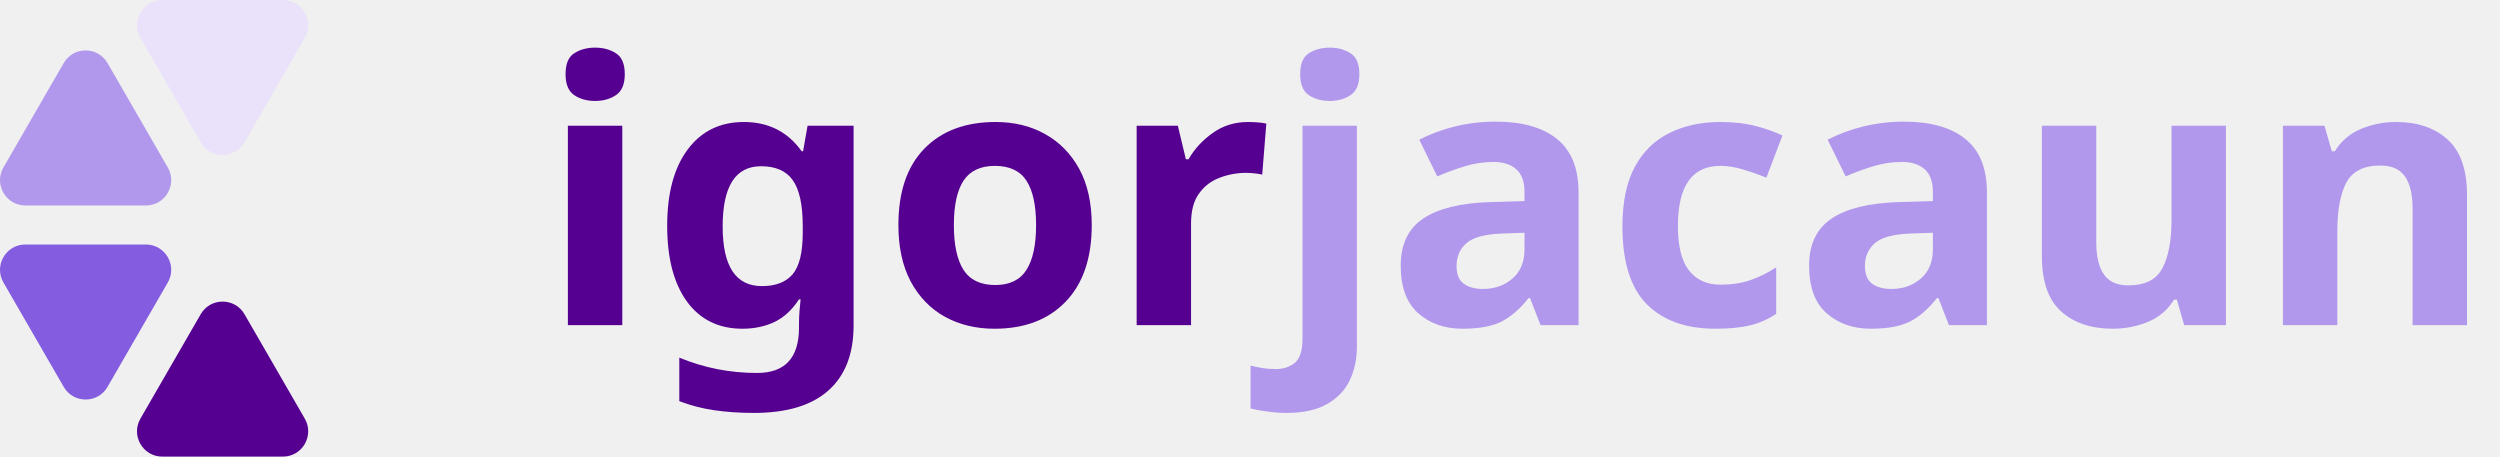
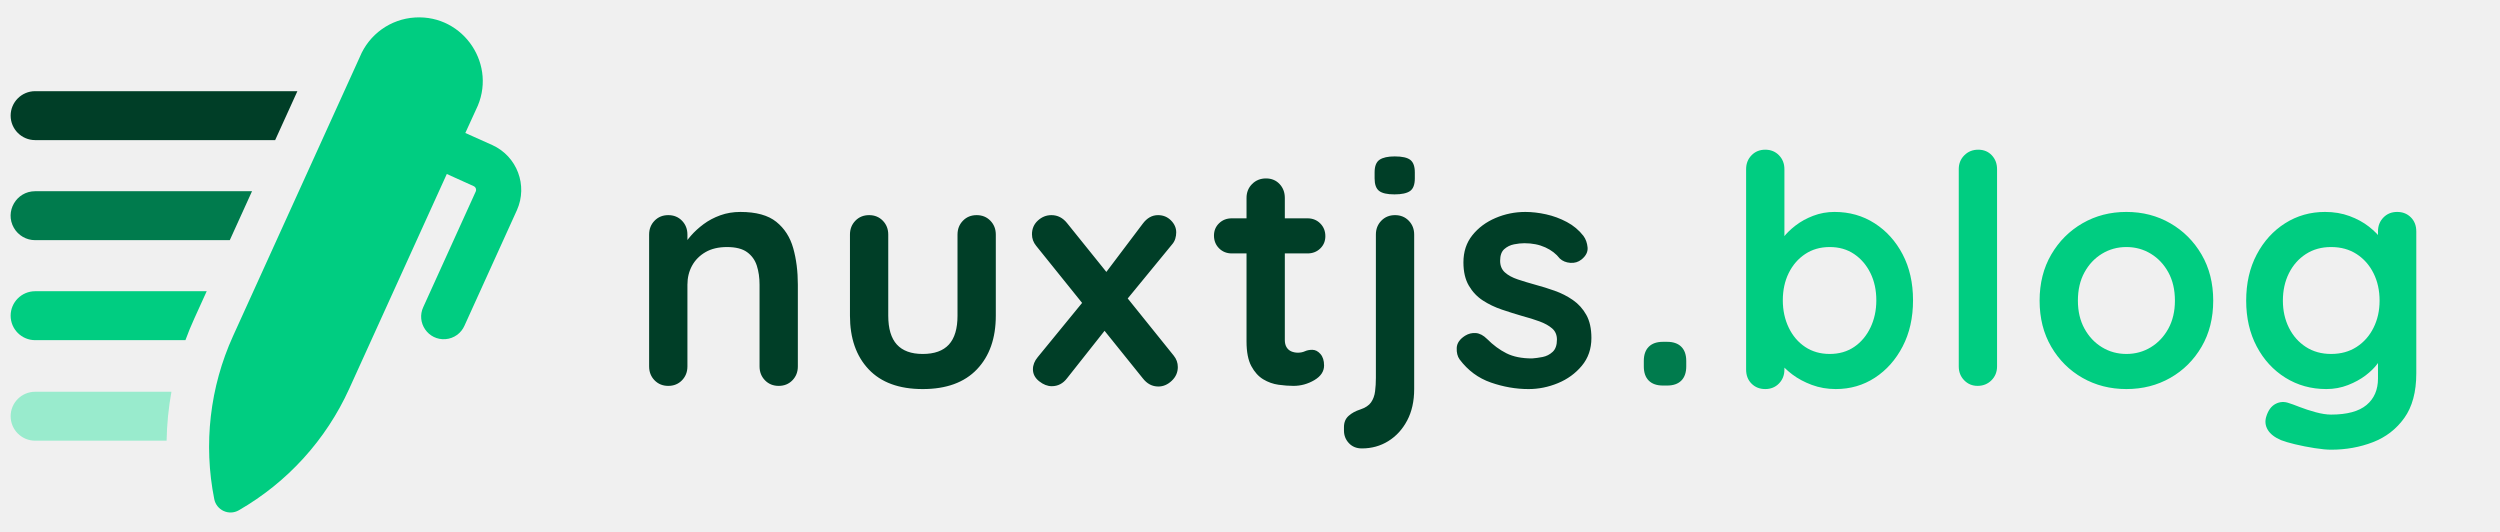
- <svg xmlns="http://www.w3.org/2000/svg" width="219" height="40" viewBox="0 0 219 40" fill="none" version="1.1" id="svg21">
-   <defs id="defs19">
-     <clipPath id="clip0">
-       <rect width="219" height="40" fill="white" id="rect16" />
-     </clipPath>
-   </defs>
-   <g id="g924" transform="matrix(1,0,0,-1,-1.7367846e-7,39.9987)">
-     <path d="M 14.7,15.254 C 15.553,16.732 14.486,18.58 12.78,18.58 H 2.22 c -1.707,0 -2.773,-1.848 -1.92,-3.326 L 5.58,6.109 c 0.853,-1.478 2.987,-1.478 3.84,0 z" fill="#00cd81" id="path2-7" style="fill:#845ce0;fill-opacity:1" />
-     <path d="m 17.58,27.529 c 0.853,-1.478 2.986,-1.478 3.84,0 l 5.28,9.145 c 0.853,1.478 -0.213,3.325 -1.92,3.325 H 14.22 c -1.707,0 -2.773,-1.847 -1.92,-3.325 z" fill="#e6faf2" id="path4-8" style="fill:#eae2fa;fill-opacity:1" />
-     <path d="m 21.42,12.47 c -0.853,1.478 -2.986,1.478 -3.84,0 L 12.3,3.325 C 11.447,1.847 12.514,0 14.22,0 h 10.56 c 1.707,0 2.773,1.847 1.92,3.325 z" fill="#007b4d" id="path6-4" style="fill:#550091;fill-opacity:1" />
-     <path d="m 12.78,22 c 1.707,0 2.773,1.848 1.92,3.326 l -5.28,9.146 c -0.853,1.478 -2.987,1.478 -3.84,0 L 0.3,25.326 C -0.553,23.848 0.514,22 2.22,22 Z" fill="#99ebcd" id="path8-4" style="fill:#b198ec;fill-opacity:1" />
-   </g>
-   <text xml:space="preserve" style="font-style:normal;font-variant:normal;font-weight:600;font-stretch:normal;font-size:32px;line-height:1.25;font-family:'Segoe UI';-inkscape-font-specification:'Segoe UI, Semi-Bold';font-variant-ligatures:normal;font-variant-caps:normal;font-variant-numeric:normal;font-variant-east-asian:normal;fill:#550091;fill-opacity:1;stroke:none" x="47.245" y="28.484" id="text943">
-     <tspan id="tspan941" x="47.245" y="28.484">igor<tspan style="fill:#b198ec;fill-opacity:1" id="tspan945">jacauna</tspan>
-     </tspan>
-   </text>
+ <svg xmlns="http://www.w3.org/2000/svg" viewBox="0 0 470 100">
+   <defs />
+   <path fill="#003e27" d="M 2 21.74 C 2.005 19.202 4.062 17.146 6.6 17.14 L 55.91 17.14 L 51.73 26.34 L 6.6 26.34 C 4.062 26.334 2.005 24.278 2 21.74 L 2 21.74 Z" />
+   <path fill="#007b4d" d="M 6.6 45.15 L 43.2 45.15 L 47.38 35.95 L 6.6 35.95 C 3.059 35.95 0.846 39.783 2.616 42.85 C 3.438 44.273 4.957 45.15 6.6 45.15 L 6.6 45.15 Z" />
+   <path fill="#00cd81" d="M 2 59.35 C 2.005 61.888 4.062 63.944 6.6 63.95 L 34.86 63.95 C 35.36 62.577 35.917 61.22 36.53 59.88 L 38.86 54.75 L 6.6 54.75 C 4.062 54.756 2.005 56.812 2 59.35 Z" />
+   <path fill="#99ebcd" d="M 2 78.25 C 2.005 80.788 4.062 82.844 6.6 82.85 L 31.32 82.85 C 31.377 79.764 31.681 76.687 32.23 73.65 L 6.6 73.65 C 4.062 73.656 2.005 75.712 2 78.25 L 2 78.25 Z" />
+   <path fill="#00cd81" d="M 92.57 27.28 L 87.48 25 L 89.48 20.63 C 93.609 12.367 87.244 2.732 78.024 3.288 C 73.422 3.565 69.386 6.454 67.64 10.72 L 43.81 63.18 C 39.454 72.775 38.22 83.496 40.28 93.83 C 40.693 95.928 43.047 96.999 44.9 95.93 C 54.037 90.676 61.294 82.687 65.65 73.09 L 84 32.71 L 89.06 35 C 89.44 35.173 89.609 35.619 89.44 36 L 79.59 57.7 C 78.187 60.655 80.509 64.022 83.77 63.759 C 85.337 63.633 86.706 62.653 87.33 61.21 L 97.18 39.51 C 99.268 34.859 97.208 29.396 92.57 27.28 L 92.57 27.28 Z" />
+   <path d="M 139.195 39.845 C 142.155 39.845 144.405 40.465 145.945 41.705 C 147.485 42.945 148.545 44.595 149.125 46.655 C 149.705 48.715 149.995 51.005 149.995 53.525 L 149.995 68.885 C 149.995 69.925 149.655 70.795 148.975 71.495 C 148.295 72.195 147.435 72.545 146.395 72.545 C 145.355 72.545 144.495 72.195 143.815 71.495 C 143.135 70.795 142.795 69.925 142.795 68.885 L 142.795 53.525 C 142.795 52.205 142.625 51.015 142.285 49.955 C 141.945 48.895 141.335 48.045 140.455 47.405 C 139.575 46.765 138.315 46.445 136.675 46.445 C 135.075 46.445 133.725 46.765 132.625 47.405 C 131.525 48.045 130.685 48.895 130.105 49.955 C 129.525 51.015 129.235 52.205 129.235 53.525 L 129.235 68.885 C 129.235 69.925 128.895 70.795 128.215 71.495 C 127.535 72.195 126.675 72.545 125.635 72.545 C 124.595 72.545 123.735 72.195 123.055 71.495 C 122.375 70.795 122.035 69.925 122.035 68.885 L 122.035 44.105 C 122.035 43.065 122.375 42.195 123.055 41.495 C 123.735 40.795 124.595 40.445 125.635 40.445 C 126.675 40.445 127.535 40.795 128.215 41.495 C 128.895 42.195 129.235 43.065 129.235 44.105 L 129.235 46.685 L 128.335 46.505 C 128.695 45.825 129.215 45.095 129.895 44.315 C 130.575 43.535 131.375 42.805 132.295 42.125 C 133.215 41.445 134.255 40.895 135.415 40.475 C 136.575 40.055 137.835 39.845 139.195 39.845 ZM 183.612 40.445 C 184.652 40.445 185.512 40.795 186.192 41.495 C 186.872 42.195 187.212 43.065 187.212 44.105 L 187.212 59.345 C 187.212 63.585 186.032 66.945 183.672 69.425 C 181.312 71.905 177.912 73.145 173.472 73.145 C 169.032 73.145 165.642 71.905 163.302 69.425 C 160.962 66.945 159.792 63.585 159.792 59.345 L 159.792 44.105 C 159.792 43.065 160.132 42.195 160.812 41.495 C 161.492 40.795 162.352 40.445 163.392 40.445 C 164.432 40.445 165.292 40.795 165.972 41.495 C 166.652 42.195 166.992 43.065 166.992 44.105 L 166.992 59.345 C 166.992 61.785 167.532 63.595 168.612 64.775 C 169.692 65.955 171.312 66.545 173.472 66.545 C 175.672 66.545 177.312 65.955 178.392 64.775 C 179.472 63.595 180.012 61.785 180.012 59.345 L 180.012 44.105 C 180.012 43.065 180.352 42.195 181.032 41.495 C 181.712 40.795 182.572 40.445 183.612 40.445 ZM 197.67 40.445 C 198.83 40.445 199.81 40.945 200.61 41.945 L 220.65 66.845 C 221.17 67.485 221.43 68.205 221.43 69.005 C 221.43 70.005 221.05 70.865 220.29 71.585 C 219.53 72.305 218.69 72.665 217.77 72.665 C 216.61 72.665 215.63 72.145 214.83 71.105 L 194.79 46.205 C 194.27 45.565 194.01 44.845 194.01 44.045 C 194.01 43.005 194.38 42.145 195.12 41.465 C 195.86 40.785 196.71 40.445 197.67 40.445 Z M 197.73 72.605 C 196.93 72.605 196.14 72.295 195.36 71.675 C 194.58 71.055 194.19 70.305 194.19 69.425 C 194.19 68.625 194.49 67.865 195.09 67.145 L 204.27 55.925 L 207.87 61.925 L 200.61 71.105 C 199.85 72.105 198.89 72.605 197.73 72.605 Z M 217.71 40.445 C 218.67 40.445 219.48 40.775 220.14 41.435 C 220.8 42.095 221.13 42.845 221.13 43.685 C 221.13 44.085 221.07 44.485 220.95 44.885 C 220.83 45.285 220.61 45.665 220.29 46.025 L 211.23 57.065 L 207.45 51.845 L 214.83 42.065 C 215.63 40.985 216.59 40.445 217.71 40.445 ZM 231.587 41.045 L 245.807 41.045 C 246.767 41.045 247.567 41.365 248.207 42.005 C 248.847 42.645 249.167 43.445 249.167 44.405 C 249.167 45.325 248.847 46.095 248.207 46.715 C 247.567 47.335 246.767 47.645 245.807 47.645 L 231.587 47.645 C 230.627 47.645 229.827 47.325 229.187 46.685 C 228.547 46.045 228.227 45.245 228.227 44.285 C 228.227 43.365 228.547 42.595 229.187 41.975 C 229.827 41.355 230.627 41.045 231.587 41.045 Z M 238.007 33.545 C 239.047 33.545 239.897 33.895 240.557 34.595 C 241.217 35.295 241.547 36.165 241.547 37.205 L 241.547 63.905 C 241.547 64.465 241.657 64.925 241.877 65.285 C 242.097 65.645 242.397 65.905 242.777 66.065 C 243.157 66.225 243.567 66.305 244.007 66.305 C 244.487 66.305 244.927 66.215 245.327 66.035 C 245.727 65.855 246.187 65.765 246.707 65.765 C 247.267 65.765 247.777 66.025 248.237 66.545 C 248.697 67.065 248.927 67.785 248.927 68.705 C 248.927 69.825 248.317 70.745 247.097 71.465 C 245.877 72.185 244.567 72.545 243.167 72.545 C 242.327 72.545 241.397 72.475 240.377 72.335 C 239.357 72.195 238.397 71.855 237.497 71.315 C 236.597 70.775 235.847 69.945 235.247 68.825 C 234.647 67.705 234.347 66.165 234.347 64.205 L 234.347 37.205 C 234.347 36.165 234.697 35.295 235.397 34.595 C 236.097 33.895 236.967 33.545 238.007 33.545 ZM 265.866 44.105 L 265.866 73.145 C 265.866 75.425 265.426 77.395 264.546 79.055 C 263.666 80.715 262.486 82.005 261.006 82.925 C 259.526 83.845 257.866 84.305 256.026 84.305 C 255.026 84.305 254.216 83.975 253.596 83.315 C 252.976 82.655 252.666 81.865 252.666 80.945 L 252.666 80.285 C 252.666 79.405 252.956 78.705 253.536 78.185 C 254.116 77.665 254.846 77.265 255.726 76.985 C 256.686 76.665 257.366 76.215 257.766 75.635 C 258.166 75.055 258.416 74.365 258.516 73.565 C 258.616 72.765 258.666 71.925 258.666 71.045 L 258.666 44.105 C 258.666 43.065 259.006 42.195 259.686 41.495 C 260.366 40.795 261.226 40.445 262.266 40.445 C 263.306 40.445 264.166 40.795 264.846 41.495 C 265.526 42.195 265.866 43.065 265.866 44.105 Z M 262.146 36.545 C 260.786 36.545 259.826 36.325 259.266 35.885 C 258.706 35.445 258.426 34.665 258.426 33.545 L 258.426 32.405 C 258.426 31.245 258.736 30.455 259.356 30.035 C 259.976 29.615 260.926 29.405 262.206 29.405 C 263.606 29.405 264.586 29.625 265.146 30.065 C 265.706 30.505 265.986 31.285 265.986 32.405 L 265.986 33.545 C 265.986 34.705 265.686 35.495 265.086 35.915 C 264.486 36.335 263.506 36.545 262.146 36.545 ZM 274.404 67.565 C 274.004 67.005 273.824 66.285 273.864 65.405 C 273.904 64.525 274.424 63.765 275.424 63.125 C 276.064 62.725 276.744 62.555 277.464 62.615 C 278.184 62.675 278.884 63.045 279.564 63.725 C 280.724 64.885 281.944 65.785 283.224 66.425 C 284.504 67.065 286.104 67.385 288.024 67.385 C 288.624 67.345 289.284 67.255 290.004 67.115 C 290.724 66.975 291.354 66.655 291.894 66.155 C 292.434 65.655 292.704 64.885 292.704 63.845 C 292.704 62.965 292.404 62.265 291.804 61.745 C 291.204 61.225 290.414 60.785 289.434 60.425 C 288.454 60.065 287.364 59.725 286.164 59.405 C 284.924 59.045 283.654 58.645 282.354 58.205 C 281.054 57.765 279.864 57.195 278.784 56.495 C 277.704 55.795 276.824 54.865 276.144 53.705 C 275.464 52.545 275.124 51.085 275.124 49.325 C 275.124 47.325 275.684 45.625 276.804 44.225 C 277.924 42.825 279.374 41.745 281.154 40.985 C 282.934 40.225 284.804 39.845 286.764 39.845 C 288.004 39.845 289.304 39.995 290.664 40.295 C 292.024 40.595 293.324 41.075 294.564 41.735 C 295.804 42.395 296.844 43.265 297.684 44.345 C 298.124 44.945 298.384 45.665 298.464 46.505 C 298.544 47.345 298.164 48.105 297.324 48.785 C 296.724 49.265 296.024 49.475 295.224 49.415 C 294.424 49.355 293.764 49.085 293.244 48.605 C 292.564 47.725 291.654 47.025 290.514 46.505 C 289.374 45.985 288.064 45.725 286.584 45.725 C 285.984 45.725 285.334 45.795 284.634 45.935 C 283.934 46.075 283.324 46.375 282.804 46.835 C 282.284 47.295 282.024 48.025 282.024 49.025 C 282.024 49.945 282.324 50.675 282.924 51.215 C 283.524 51.755 284.334 52.195 285.354 52.535 C 286.374 52.875 287.464 53.205 288.624 53.525 C 289.824 53.845 291.044 54.225 292.284 54.665 C 293.524 55.105 294.664 55.685 295.704 56.405 C 296.744 57.125 297.584 58.055 298.224 59.195 C 298.864 60.335 299.184 61.785 299.184 63.545 C 299.184 65.585 298.584 67.325 297.384 68.765 C 296.184 70.205 294.684 71.295 292.884 72.035 C 291.084 72.775 289.244 73.145 287.364 73.145 C 285.004 73.145 282.644 72.735 280.284 71.915 C 277.924 71.095 275.964 69.645 274.404 67.565 Z" transform="matrix(1, 0, 0, 1, 0, 0)" style="fill: rgb(0, 62, 39); white-space: pre;" />
+   <path d="M 313.416 72.482 L 312.636 72.482 C 311.476 72.482 310.586 72.172 309.966 71.552 C 309.346 70.932 309.036 70.042 309.036 68.882 L 309.036 67.862 C 309.036 66.702 309.346 65.812 309.966 65.192 C 310.586 64.572 311.476 64.262 312.636 64.262 L 313.416 64.262 C 314.576 64.262 315.466 64.572 316.086 65.192 C 316.706 65.812 317.016 66.702 317.016 67.862 L 317.016 68.882 C 317.016 70.042 316.706 70.932 316.086 71.552 C 315.466 72.172 314.576 72.482 313.416 72.482 Z" transform="matrix(1, 0, 0, 1, 0, 0)" style="fill: rgb(0, 123, 77); white-space: pre;" />
+   <path d="M 344.889 39.843 C 347.689 39.843 350.199 40.553 352.419 41.973 C 354.639 43.393 356.399 45.343 357.699 47.823 C 358.999 50.303 359.649 53.183 359.649 56.463 C 359.649 59.743 358.999 62.633 357.699 65.133 C 356.399 67.633 354.659 69.593 352.479 71.013 C 350.299 72.433 347.849 73.143 345.129 73.143 C 343.529 73.143 342.029 72.883 340.629 72.363 C 339.229 71.843 337.999 71.183 336.939 70.383 C 335.879 69.583 335.059 68.773 334.479 67.953 C 333.899 67.133 333.609 66.443 333.609 65.883 L 335.469 65.103 L 335.469 69.483 C 335.469 70.523 335.129 71.393 334.449 72.093 C 333.769 72.793 332.909 73.143 331.869 73.143 C 330.829 73.143 329.969 72.803 329.289 72.123 C 328.609 71.443 328.269 70.563 328.269 69.483 L 328.269 31.803 C 328.269 30.763 328.609 29.893 329.289 29.193 C 329.969 28.493 330.829 28.143 331.869 28.143 C 332.909 28.143 333.769 28.493 334.449 29.193 C 335.129 29.893 335.469 30.763 335.469 31.803 L 335.469 47.043 L 334.449 46.503 C 334.449 45.983 334.729 45.353 335.289 44.613 C 335.849 43.873 336.609 43.133 337.569 42.393 C 338.529 41.653 339.639 41.043 340.899 40.563 C 342.159 40.083 343.489 39.843 344.889 39.843 Z M 343.989 46.443 C 342.229 46.443 340.689 46.883 339.369 47.763 C 338.049 48.643 337.019 49.833 336.279 51.333 C 335.539 52.833 335.169 54.543 335.169 56.463 C 335.169 58.343 335.539 60.053 336.279 61.593 C 337.019 63.133 338.049 64.343 339.369 65.223 C 340.689 66.103 342.229 66.543 343.989 66.543 C 345.749 66.543 347.279 66.103 348.579 65.223 C 349.879 64.343 350.899 63.133 351.639 61.593 C 352.379 60.053 352.749 58.343 352.749 56.463 C 352.749 54.543 352.379 52.833 351.639 51.333 C 350.899 49.833 349.879 48.643 348.579 47.763 C 347.279 46.883 345.749 46.443 343.989 46.443 ZM 375.446 31.803 L 375.446 68.883 C 375.446 69.923 375.096 70.793 374.396 71.493 C 373.696 72.193 372.826 72.543 371.786 72.543 C 370.786 72.543 369.946 72.193 369.266 71.493 C 368.586 70.793 368.246 69.923 368.246 68.883 L 368.246 31.803 C 368.246 30.763 368.596 29.893 369.296 29.193 C 369.996 28.493 370.866 28.143 371.906 28.143 C 372.946 28.143 373.796 28.493 374.456 29.193 C 375.116 29.893 375.446 30.763 375.446 31.803 ZM 416.085 56.523 C 416.085 59.803 415.355 62.693 413.895 65.193 C 412.435 67.693 410.475 69.643 408.015 71.043 C 405.555 72.443 402.805 73.143 399.765 73.143 C 396.725 73.143 393.975 72.443 391.515 71.043 C 389.055 69.643 387.095 67.693 385.635 65.193 C 384.175 62.693 383.445 59.803 383.445 56.523 C 383.445 53.243 384.175 50.353 385.635 47.853 C 387.095 45.353 389.055 43.393 391.515 41.973 C 393.975 40.553 396.725 39.843 399.765 39.843 C 402.805 39.843 405.555 40.553 408.015 41.973 C 410.475 43.393 412.435 45.353 413.895 47.853 C 415.355 50.353 416.085 53.243 416.085 56.523 Z M 408.885 56.523 C 408.885 54.483 408.475 52.713 407.655 51.213 C 406.835 49.713 405.735 48.543 404.355 47.703 C 402.975 46.863 401.445 46.443 399.765 46.443 C 398.085 46.443 396.555 46.863 395.175 47.703 C 393.795 48.543 392.695 49.713 391.875 51.213 C 391.055 52.713 390.645 54.483 390.645 56.523 C 390.645 58.523 391.055 60.273 391.875 61.773 C 392.695 63.273 393.795 64.443 395.175 65.283 C 396.555 66.123 398.085 66.543 399.765 66.543 C 401.445 66.543 402.975 66.123 404.355 65.283 C 405.735 64.443 406.835 63.273 407.655 61.773 C 408.475 60.273 408.885 58.523 408.885 56.523 ZM 437.102 39.843 C 438.782 39.843 440.322 40.103 441.722 40.623 C 443.122 41.143 444.332 41.803 445.352 42.603 C 446.372 43.403 447.172 44.213 447.752 45.033 C 448.332 45.853 448.622 46.543 448.622 47.103 L 447.062 47.883 L 447.062 43.503 C 447.062 42.463 447.402 41.593 448.082 40.893 C 448.762 40.193 449.622 39.843 450.662 39.843 C 451.702 39.843 452.562 40.183 453.242 40.863 C 453.922 41.543 454.262 42.423 454.262 43.503 L 454.262 70.203 C 454.262 73.683 453.512 76.473 452.012 78.573 C 450.512 80.673 448.542 82.193 446.102 83.133 C 443.662 84.073 441.042 84.543 438.242 84.543 C 437.442 84.543 436.402 84.443 435.122 84.243 C 433.842 84.043 432.622 83.803 431.462 83.523 C 430.302 83.243 429.422 82.983 428.822 82.743 C 427.622 82.223 426.792 81.573 426.332 80.793 C 425.872 80.013 425.782 79.183 426.062 78.303 C 426.422 77.143 427.002 76.353 427.802 75.933 C 428.602 75.513 429.442 75.463 430.322 75.783 C 430.722 75.903 431.382 76.143 432.302 76.503 C 433.222 76.863 434.232 77.193 435.332 77.493 C 436.432 77.793 437.402 77.943 438.242 77.943 C 441.242 77.943 443.462 77.343 444.902 76.143 C 446.342 74.943 447.062 73.283 447.062 71.163 L 447.062 65.943 L 447.782 66.483 C 447.782 67.003 447.512 67.633 446.972 68.373 C 446.432 69.113 445.692 69.843 444.752 70.563 C 443.812 71.283 442.702 71.893 441.422 72.393 C 440.142 72.893 438.782 73.143 437.342 73.143 C 434.502 73.143 431.942 72.433 429.662 71.013 C 427.382 69.593 425.582 67.633 424.262 65.133 C 422.942 62.633 422.282 59.763 422.282 56.523 C 422.282 53.243 422.942 50.353 424.262 47.853 C 425.582 45.353 427.362 43.393 429.602 41.973 C 431.842 40.553 434.342 39.843 437.102 39.843 Z M 438.242 46.443 C 436.442 46.443 434.862 46.883 433.502 47.763 C 432.142 48.643 431.082 49.843 430.322 51.363 C 429.562 52.883 429.182 54.603 429.182 56.523 C 429.182 58.403 429.562 60.103 430.322 61.623 C 431.082 63.143 432.142 64.343 433.502 65.223 C 434.862 66.103 436.442 66.543 438.242 66.543 C 440.082 66.543 441.682 66.103 443.042 65.223 C 444.402 64.343 445.462 63.143 446.222 61.623 C 446.982 60.103 447.362 58.403 447.362 56.523 C 447.362 54.603 446.982 52.883 446.222 51.363 C 445.462 49.843 444.402 48.643 443.042 47.763 C 441.682 46.883 440.082 46.443 438.242 46.443 Z" transform="matrix(1, 0, 0, 1, 0, 0)" style="fill: rgb(0, 205, 129); white-space: pre;" />
</svg>
